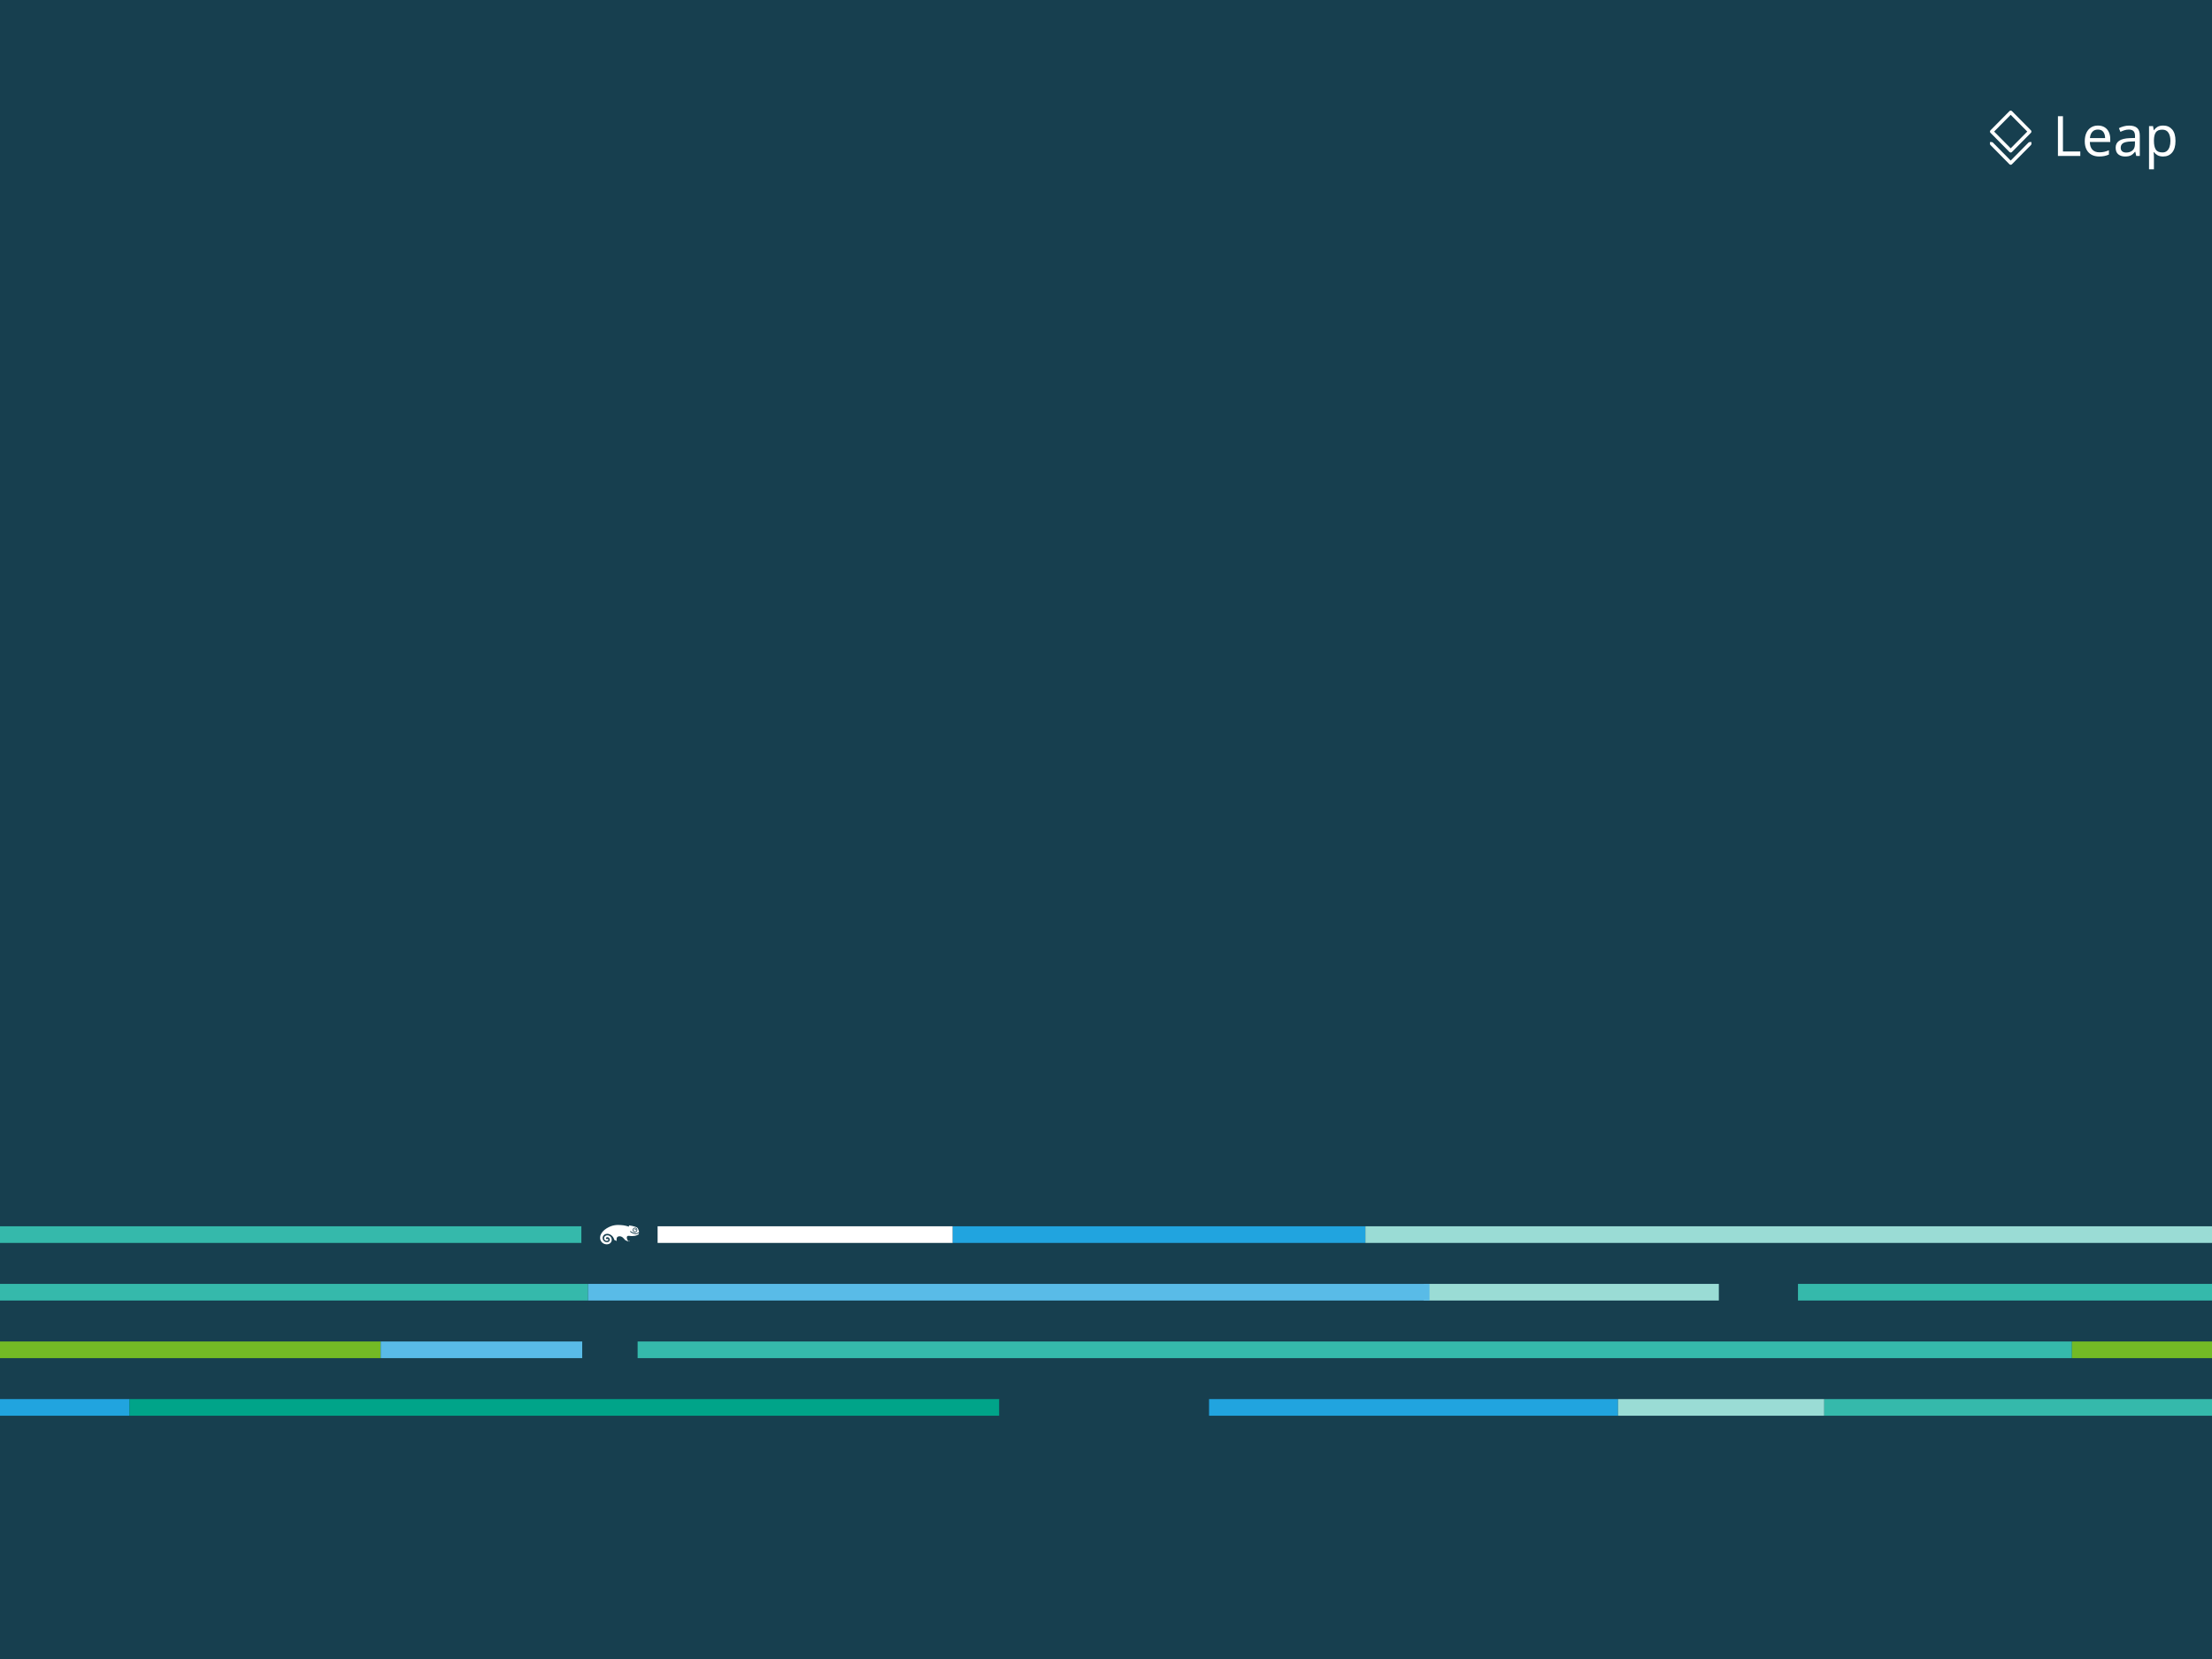
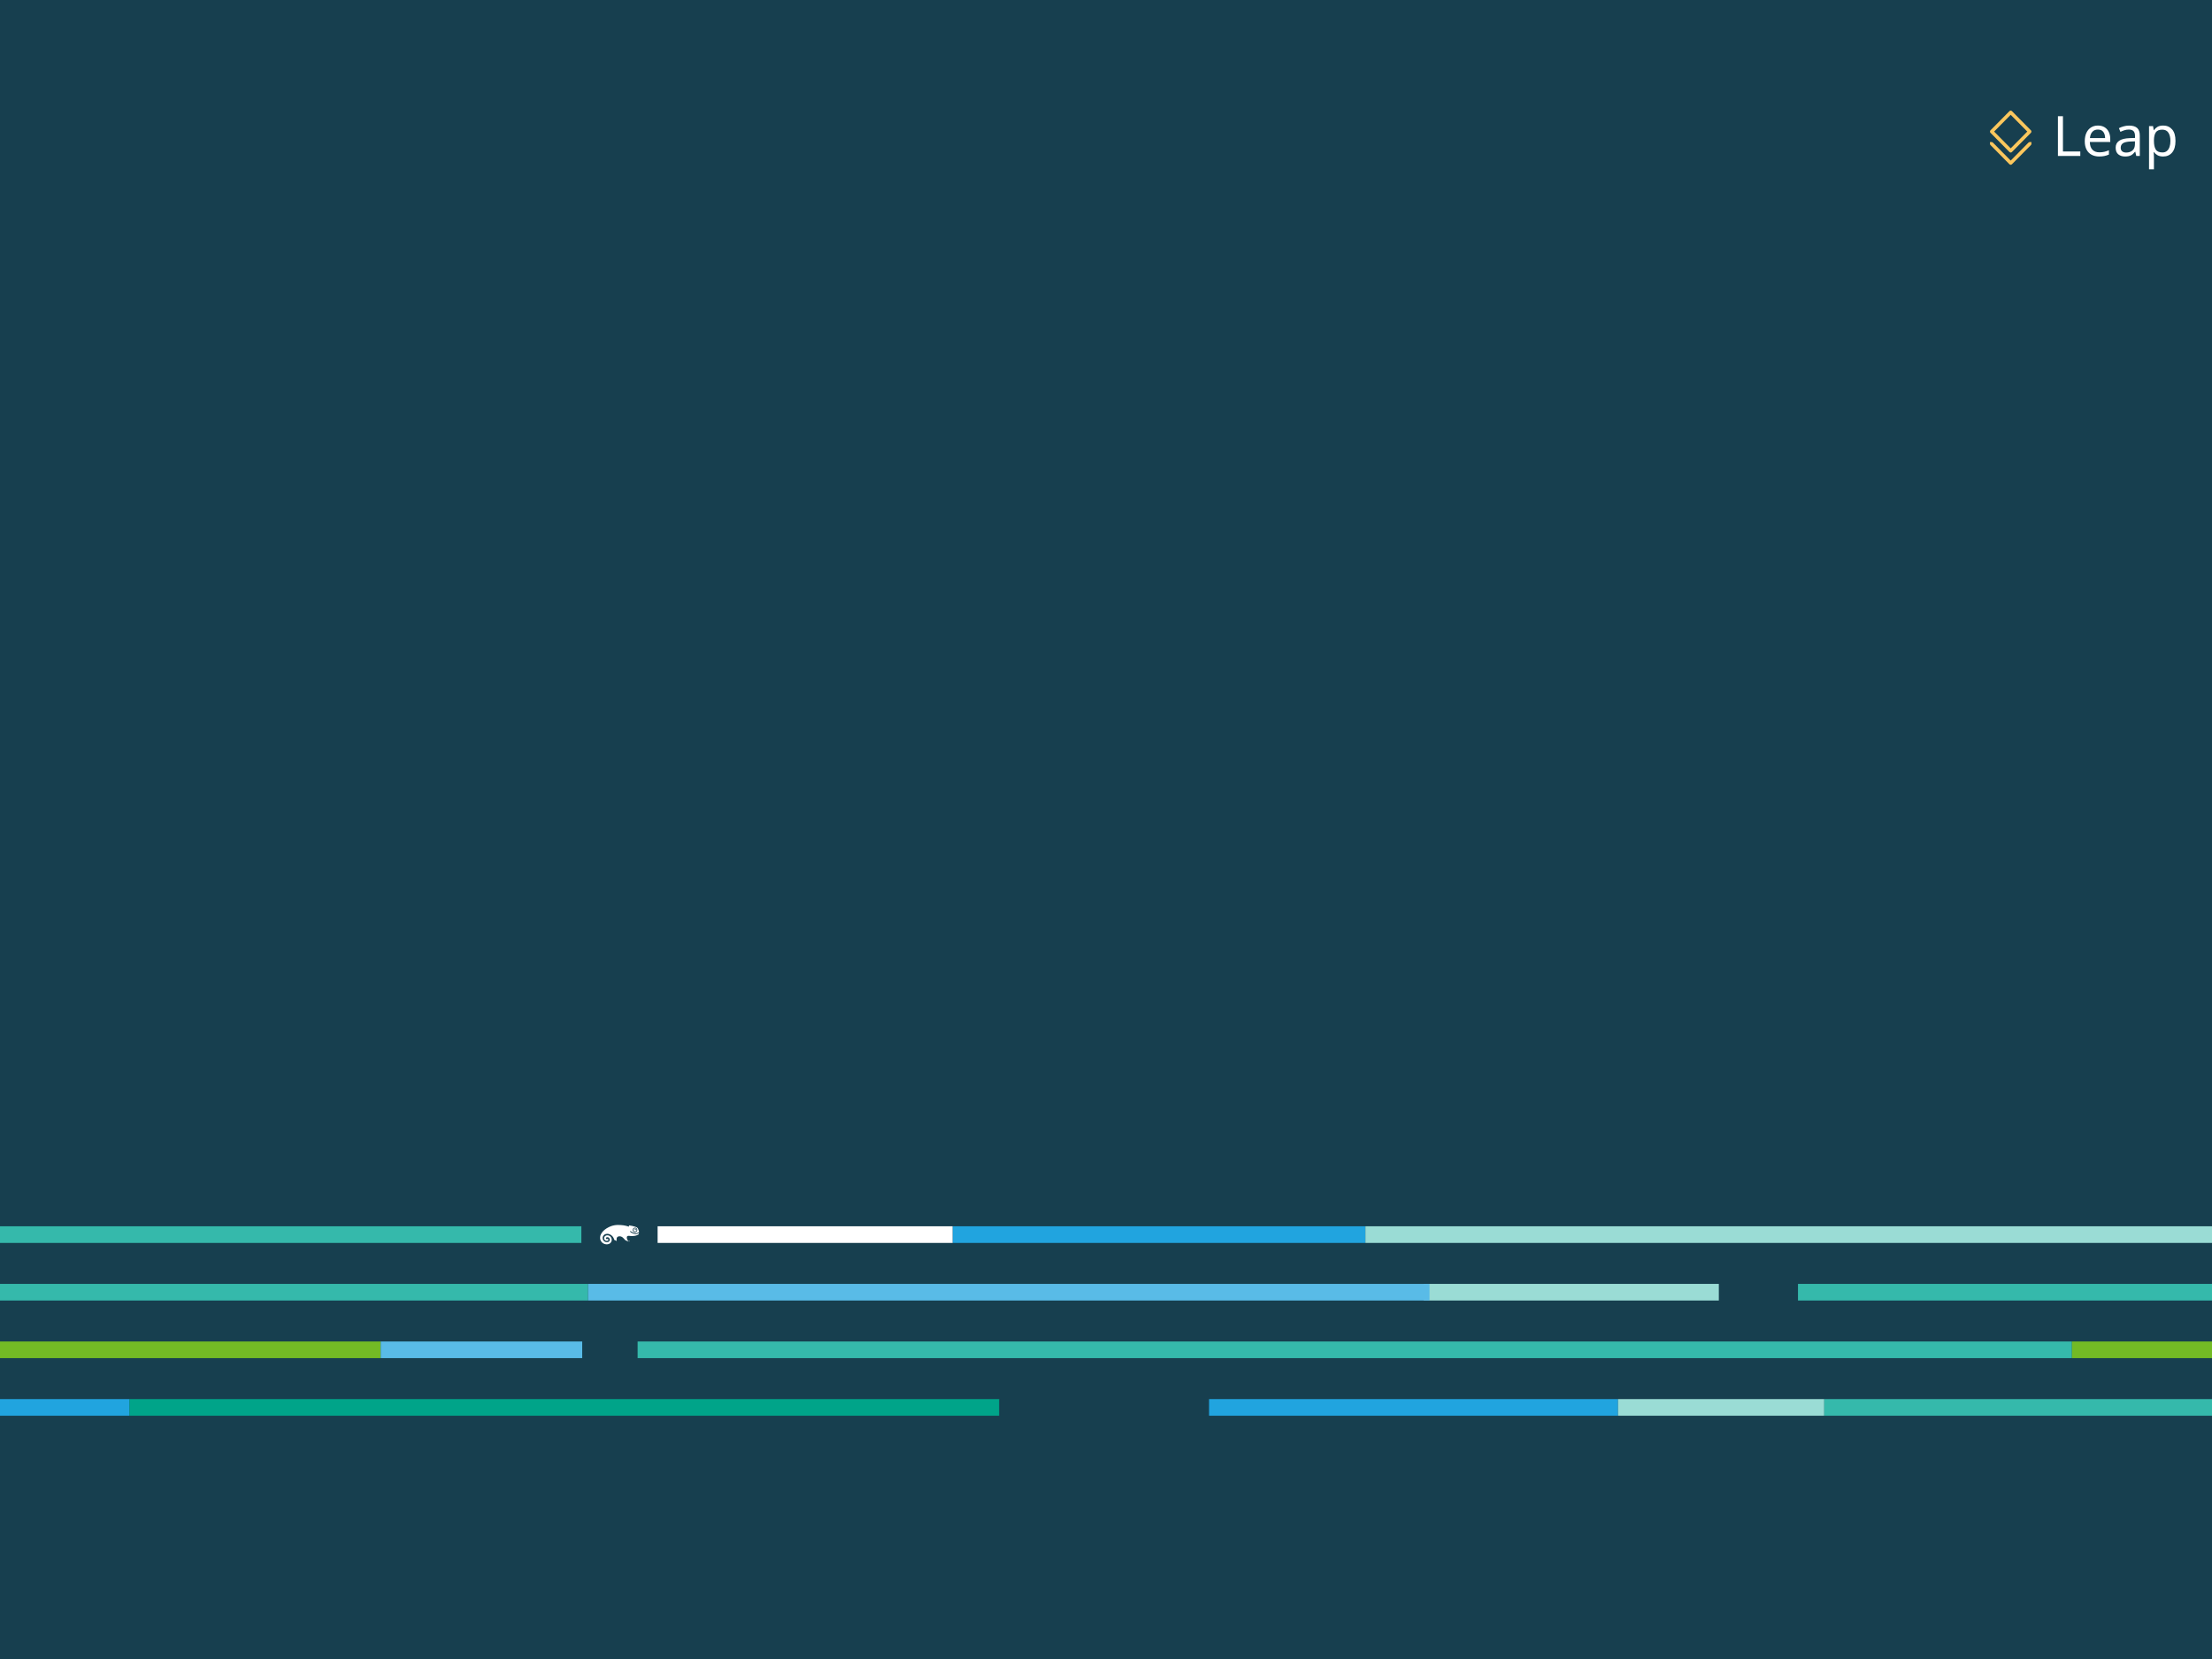
<svg xmlns="http://www.w3.org/2000/svg" width="1440" height="1080" viewBox="0 0 1440 1080" version="1.1" id="SVGRoot">
  <defs id="defs10" />
  <g id="layer1">
    <path id="rect25" style="fill:#173f4f;fill-opacity:1;stroke-width:0.866" d="M 0,0 H 1440 V 1080 H 0 Z" />
    <rect style="fill:#35b9ab;fill-opacity:1;stroke-width:0.76" id="rect859" width="378.567" height="10.833" x="0" y="798.3" />
    <rect style="fill:#173f4f;fill-opacity:1;stroke-width:1.022" id="rect865" width="49.524" height="10.833" x="378.567" y="798.3" />
    <rect style="fill:#ffffff;fill-opacity:1;stroke-width:1.793" id="rect869" width="192.094" height="10.833" x="428.098" y="798.3" />
    <rect style="fill:#21a4df;fill-opacity:1;stroke-width:1.638" id="rect873" width="268.632" height="10.833" x="620.247" y="798.3" />
    <rect style="fill:#9adcd5;fill-opacity:1;stroke-width:0.63" id="rect877" width="551.12" height="10.833" x="888.879" y="798.3" />
    <rect style="fill:#35b9ab;fill-opacity:1;stroke-width:0.764" id="rect859-3" width="382.836" height="10.833" x="0" y="835.8" />
    <rect style="fill:#173f4f;fill-opacity:1;stroke-width:1.022" id="rect865-6" width="49.524" height="10.833" x="1136.586" y="835.8" />
    <rect style="fill:#9adcd5;fill-opacity:1;stroke-width:1.793" id="rect869-7" width="192.094" height="10.833" x="926.855" y="835.8" />
    <rect style="fill:#35b9ab;fill-opacity:1;stroke-width:1.641" id="rect873-5" width="269.525" height="10.833" x="1170.474" y="835.8" />
    <rect style="fill:#59bbe7;fill-opacity:1;stroke-width:0.628" id="rect877-3" width="547.769" height="10.833" x="382.836" y="835.8" />
    <rect style="fill:#73ba25;fill-opacity:1;stroke-width:0.605" id="rect932" width="247.836" height="10.833" x="0" y="873.3" />
    <rect style="fill:#59bbe7;fill-opacity:1;stroke-width:0.712" id="rect937" width="131.25" height="10.833" x="247.836" y="873.3" />
    <rect style="fill:#173f4f;fill-opacity:1;stroke-width:0.724" id="rect957" width="36" height="10.833" x="379.086" y="873.3" />
    <rect style="fill:#35b9ab;fill-opacity:1;stroke-width:3.352" id="rect961" width="933.75" height="10.833" x="415.086" y="873.3" />
    <rect style="fill:#73ba25;fill-opacity:1;stroke-width:0.796" id="rect965" width="91.164" height="10.833" x="1348.836" y="873.3" />
    <rect style="fill:#21a4df;fill-opacity:1;stroke-width:0.72" id="rect976" width="84.38" height="10.833" x="0" y="910.8" />
    <rect style="fill:#00a489;fill-opacity:1;stroke-width:0.635" id="rect980" width="566.25" height="10.833" x="84.336" y="910.8" />
    <rect style="fill:#173f4f;fill-opacity:1;stroke-width:0.705" id="rect984" width="136.5" height="10.833" x="650.586" y="910.8" />
    <rect style="fill:#21a4df;fill-opacity:1;stroke-width:0.521" id="rect992" width="266.25" height="10.833" x="787.086" y="910.8" />
    <rect style="fill:#9adcd5;fill-opacity:1;stroke-width:0.529" id="rect996" width="134.25" height="10.833" x="1053.336" y="910.8" />
    <rect style="fill:#35b9ab;fill-opacity:1;stroke-width:0.74" id="rect998" width="252.414" height="10.833" x="1187.586" y="910.8" />
    <g transform="matrix(0.08476353,0,0,0.08476353,369.0367,759.9679)" fill="#73ba25" id="g64" style="fill:#ffffff">
      <path id="Geeko" d="m 523.71,467.88 c -3.311,-0.119 -6.451,1.051 -8.85,3.301 -2.399,2.25 -3.815,5.298 -3.915,8.599 -0.23,6.821 5.111,12.559 11.916,12.81 3.309,0.1 6.465,-1.07 8.878,-3.32 2.41,-2.261 3.795,-5.311 3.901,-8.599 0.23,-6.819 -5.109,-12.549 -11.93,-12.791 z m 2.021,13.512 c -3.031,0 -5.479,-1.64 -5.479,-3.65 0,-2.029 2.448,-3.66 5.479,-3.66 3.031,0 5.486,1.631 5.486,3.66 0,2.01 -2.457,3.65 -5.486,3.65 z m 28.798,14.729 c 0.089,-0.069 0.295,-0.251 0.268,-0.419 -0.685,-4.279 -7.059,-25.029 -11.884,-30.019 -1.329,-1.359 -2.394,-2.699 -4.55,-3.96 -17.454,-10.171 -58.863,-16.309 -60.803,-16.59 0,0 -0.195,-0.041 -0.33,0.091 -0.105,0.102 -0.125,0.3 -0.125,0.3 0,0 -0.16,8.58 -0.184,9.539 -4.229,-1.421 -34.972,-11.351 -63.791,-12.351 -24.44,-0.859 -60.033,-4.02 -107.2,24.98 l -1.394,0.868 c -22.19,13.841 -37.51,30.91 -45.518,50.739 -2.512,6.24 -5.889,20.32 -2.541,33.569 1.442,5.791 4.13,11.61 7.756,16.819 8.194,11.77 21.944,19.58 36.749,20.899 20.904,1.87 36.733,-7.519 42.363,-25.099 3.871,-12.13 0,-29.928 -14.839,-39.007 -12.07,-7.391 -25.049,-5.711 -32.578,-0.73 -6.531,4.33 -10.23,11.06 -10.165,18.451 0.151,13.11 11.444,20.078 19.564,20.099 2.359,0 4.728,-0.41 7.399,-1.28 0.951,-0.289 1.845,-0.649 2.831,-1.259 l 0.309,-0.181 0.195,-0.13 -0.065,0.039 c 1.85,-1.261 2.964,-3.311 2.964,-5.511 0,-0.6 -0.084,-1.208 -0.256,-1.821 -0.959,-3.32 -4.239,-5.328 -7.638,-4.709 l -0.46,0.109 -0.621,0.189 -0.901,0.31 c -1.87,0.46 -3.269,0.5 -3.569,0.51 -0.951,-0.061 -5.625,-1.461 -5.625,-6.58 v -0.07 c 0,-1.88 0.754,-3.199 1.17,-3.92 1.454,-2.28 5.435,-4.518 10.814,-4.05 7.059,0.61 12.149,4.23 15.52,11.06 3.129,6.349 2.31,14.159 -2.11,19.88 -4.39,5.668 -12.205,8.078 -22.598,6.959 -10.481,-1.159 -19.34,-7.191 -24.303,-16.579 -4.856,-9.178 -5.121,-20.059 -0.686,-28.418 10.609,-20.029 30.649,-19.82 41.637,-17.921 16.26,2.82 34.758,17.819 41.319,35.138 1.059,2.761 1.599,4.949 2.071,6.95 l 0.709,2.99 18.37,8.969 c 0.395,0.193 0.528,0.258 0.686,0.14 0.189,-0.141 0.081,-0.53 0.081,-0.53 -0.114,-0.41 -0.381,-0.789 -0.805,-5.93 -0.349,-4.562 -1.059,-17.051 5.228,-23.24 2.441,-2.419 6.161,-4.578 9.099,-5.269 12.04,-2.941 26.159,-0.912 39.507,14.539 6.91,7.98 10.279,11.619 11.97,13.249 0,0 0.385,0.363 0.589,0.531 0.223,0.183 0.369,0.338 0.695,0.519 0.558,0.31 22.954,10.621 22.954,10.621 0,0 0.265,0.132 0.461,-0.11 0.194,-0.24 0.01,-0.479 0.01,-0.479 -0.149,-0.17 -14.199,-18.328 -11.698,-33.279 1.97,-11.909 11.447,-10.83 24.558,-9.35 4.279,0.5 9.152,1.059 14.196,1.172 14.084,0.089 29.254,-2.511 38.604,-6.601 6.049,-2.629 9.909,-4.379 12.328,-6.579 0.87,-0.721 1.321,-1.891 1.791,-3.15 l 0.33,-0.831 c 0.391,-1.021 0.966,-3.171 1.219,-4.35 0.102,-0.519 0.221,-1.027 -0.209,-1.359 -0.393,-0.303 -1.294,0.24 -1.294,0.24 -4.106,2.471 -14.369,7.151 -23.965,7.35 -11.914,0.24 -36.054,-12.061 -38.555,-13.36 -1.674,-3.986 -3.346,-7.972 -5.044,-11.948 17.27,11.379 31.594,17.668 42.559,18.638 12.207,1.087 21.723,-5.572 25.853,-8.343 0.541,-0.359 1.08,-0.762 1.576,-1.149 z m -48.992,-16.369 c 0.175,-4.73 2.155,-9.12 5.614,-12.34 3.46,-3.231 7.975,-4.9 12.708,-4.749 9.76,0.349 17.43,8.589 17.095,18.338 -0.184,4.73 -2.164,9.12 -5.614,12.33 -3.46,3.25 -7.964,4.92 -12.719,4.76 -9.75,-0.36 -17.411,-8.58 -17.084,-18.338 z" clip-rule="evenodd" fill-rule="evenodd" style="fill:#ffffff" />
      <g transform="matrix(1.7539,0,0,1.7539,-692,-166.47)" id="g62" style="fill:#ffffff">
        <path d="m 667.46,415.23 c 1.218,0 2.188,0.99 2.188,2.229 0,1.257 -0.971,2.237 -2.198,2.237 -1.218,0 -2.208,-0.98 -2.208,-2.237 0,-1.238 0.99,-2.229 2.208,-2.229 z m -0.01,0.346 c -0.98,0 -1.782,0.842 -1.782,1.882 0,1.06 0.802,1.891 1.792,1.891 0.99,0.011 1.782,-0.831 1.782,-1.881 0,-1.05 -0.792,-1.892 -1.782,-1.892 z m -0.416,3.179 h -0.396 v -2.485 c 0.208,-0.03 0.406,-0.06 0.703,-0.06 0.377,0 0.624,0.079 0.772,0.188 0.149,0.108 0.229,0.276 0.229,0.515 0,0.326 -0.218,0.524 -0.485,0.604 v 0.021 c 0.218,0.039 0.366,0.237 0.416,0.604 0.06,0.387 0.118,0.535 0.158,0.614 h -0.416 c -0.06,-0.079 -0.119,-0.307 -0.168,-0.634 -0.06,-0.316 -0.218,-0.436 -0.535,-0.436 h -0.277 v 1.069 z m 0,-1.377 h 0.287 c 0.327,0 0.604,-0.118 0.604,-0.426 0,-0.218 -0.158,-0.436 -0.604,-0.436 -0.129,0 -0.218,0.01 -0.287,0.021 z" fill="#73ba25" id="path60" style="fill:#ffffff" />
      </g>
    </g>
-     <path d="m 1308.902,72 a 1.125,1.138 0 0 0 -0.742,0.328 l -12.374,12.518 a 1.125,1.138 0 0 0 0,1.609 l 12.374,12.518 a 1.125,1.138 0 0 0 1.59,0 l 12.374,-12.518 a 1.125,1.138 0 0 0 0,-1.609 L 1309.75,72.328 A 1.125,1.138 0 0 0 1308.902,72 Z m 0.052,2.743 10.784,10.909 -10.784,10.909 -10.783,-10.909 z m -13.499,17.736 v 1.138 a 1.125,1.138 0 0 0 0.331,0.805 l 12.374,12.518 a 1.125,1.138 0 0 0 1.59,0 l 12.374,-12.518 a 1.125,1.138 0 0 0 0.331,-0.805 1.125,1.138 0 0 0 0,-0.051 v -1.085 h -1.125 a 1.125,1.138 0 0 0 -0.795,0.335 l -11.579,11.713 -11.579,-11.713 a 1.125,1.138 0 0 0 -0.795,-0.328 v -0.002 z" color="#000000" color-rendering="auto" dominant-baseline="auto" fill="#fbc75d" image-rendering="auto" shape-rendering="auto" solid-color="#000000" stop-color="#000000" style="font-variant-ligatures:normal;font-variant-position:normal;font-variant-caps:normal;font-variant-numeric:normal;font-variant-alternates:normal;font-variant-east-asian:normal;font-feature-settings:normal;font-variation-settings:normal;text-indent:0;text-decoration:none;text-decoration-line:none;text-decoration-style:solid;text-decoration-color:#000000;text-transform:none;text-orientation:mixed;white-space:normal;shape-padding:0;shape-margin:0;inline-size:0;isolation:auto;mix-blend-mode:normal;fill:#ffffff;fill-opacity:1;stroke-width:0.151" id="path64-3" />
+     <path d="m 1308.902,72 a 1.125,1.138 0 0 0 -0.742,0.328 l -12.374,12.518 a 1.125,1.138 0 0 0 0,1.609 l 12.374,12.518 a 1.125,1.138 0 0 0 1.59,0 l 12.374,-12.518 a 1.125,1.138 0 0 0 0,-1.609 L 1309.75,72.328 A 1.125,1.138 0 0 0 1308.902,72 Z m 0.052,2.743 10.784,10.909 -10.784,10.909 -10.783,-10.909 z m -13.499,17.736 v 1.138 a 1.125,1.138 0 0 0 0.331,0.805 l 12.374,12.518 a 1.125,1.138 0 0 0 1.59,0 l 12.374,-12.518 a 1.125,1.138 0 0 0 0.331,-0.805 1.125,1.138 0 0 0 0,-0.051 v -1.085 h -1.125 a 1.125,1.138 0 0 0 -0.795,0.335 l -11.579,11.713 -11.579,-11.713 a 1.125,1.138 0 0 0 -0.795,-0.328 v -0.002 z" color="#000000" color-rendering="auto" dominant-baseline="auto" fill="#fbc75d" image-rendering="auto" shape-rendering="auto" solid-color="#000000" stop-color="#000000" style="font-variant-ligatures:normal;font-variant-position:normal;font-variant-caps:normal;font-variant-numeric:normal;font-variant-alternates:normal;font-variant-east-asian:normal;font-feature-settings:normal;font-variation-settings:normal;text-indent:0;text-decoration:none;text-decoration-line:none;text-decoration-style:solid;text-decoration-color:#000000;text-transform:none;text-orientation:mixed;white-space:normal;shape-padding:0;shape-margin:0;inline-size:0;isolation:auto;mix-blend-mode:normal;fill:#fbc75d;fill-opacity:1;stroke-width:0.151" id="path64-3" />
    <text xml:space="preserve" style="font-style:normal;font-weight:normal;font-size:36.231px;line-height:1.25;font-family:sans-serif;fill:#ffffff;fill-opacity:1;stroke:none;stroke-width:0.906" x="1336.188" y="101.516" id="text323-6">
      <tspan id="tspan321-7" x="1336.188" y="101.516" style="font-style:normal;font-variant:normal;font-weight:normal;font-stretch:normal;font-family:'Source Sans Pro';-inkscape-font-specification:'Source Sans Pro';fill:#ffffff;stroke-width:0.906">Leap</tspan>
    </text>
  </g>
</svg>
